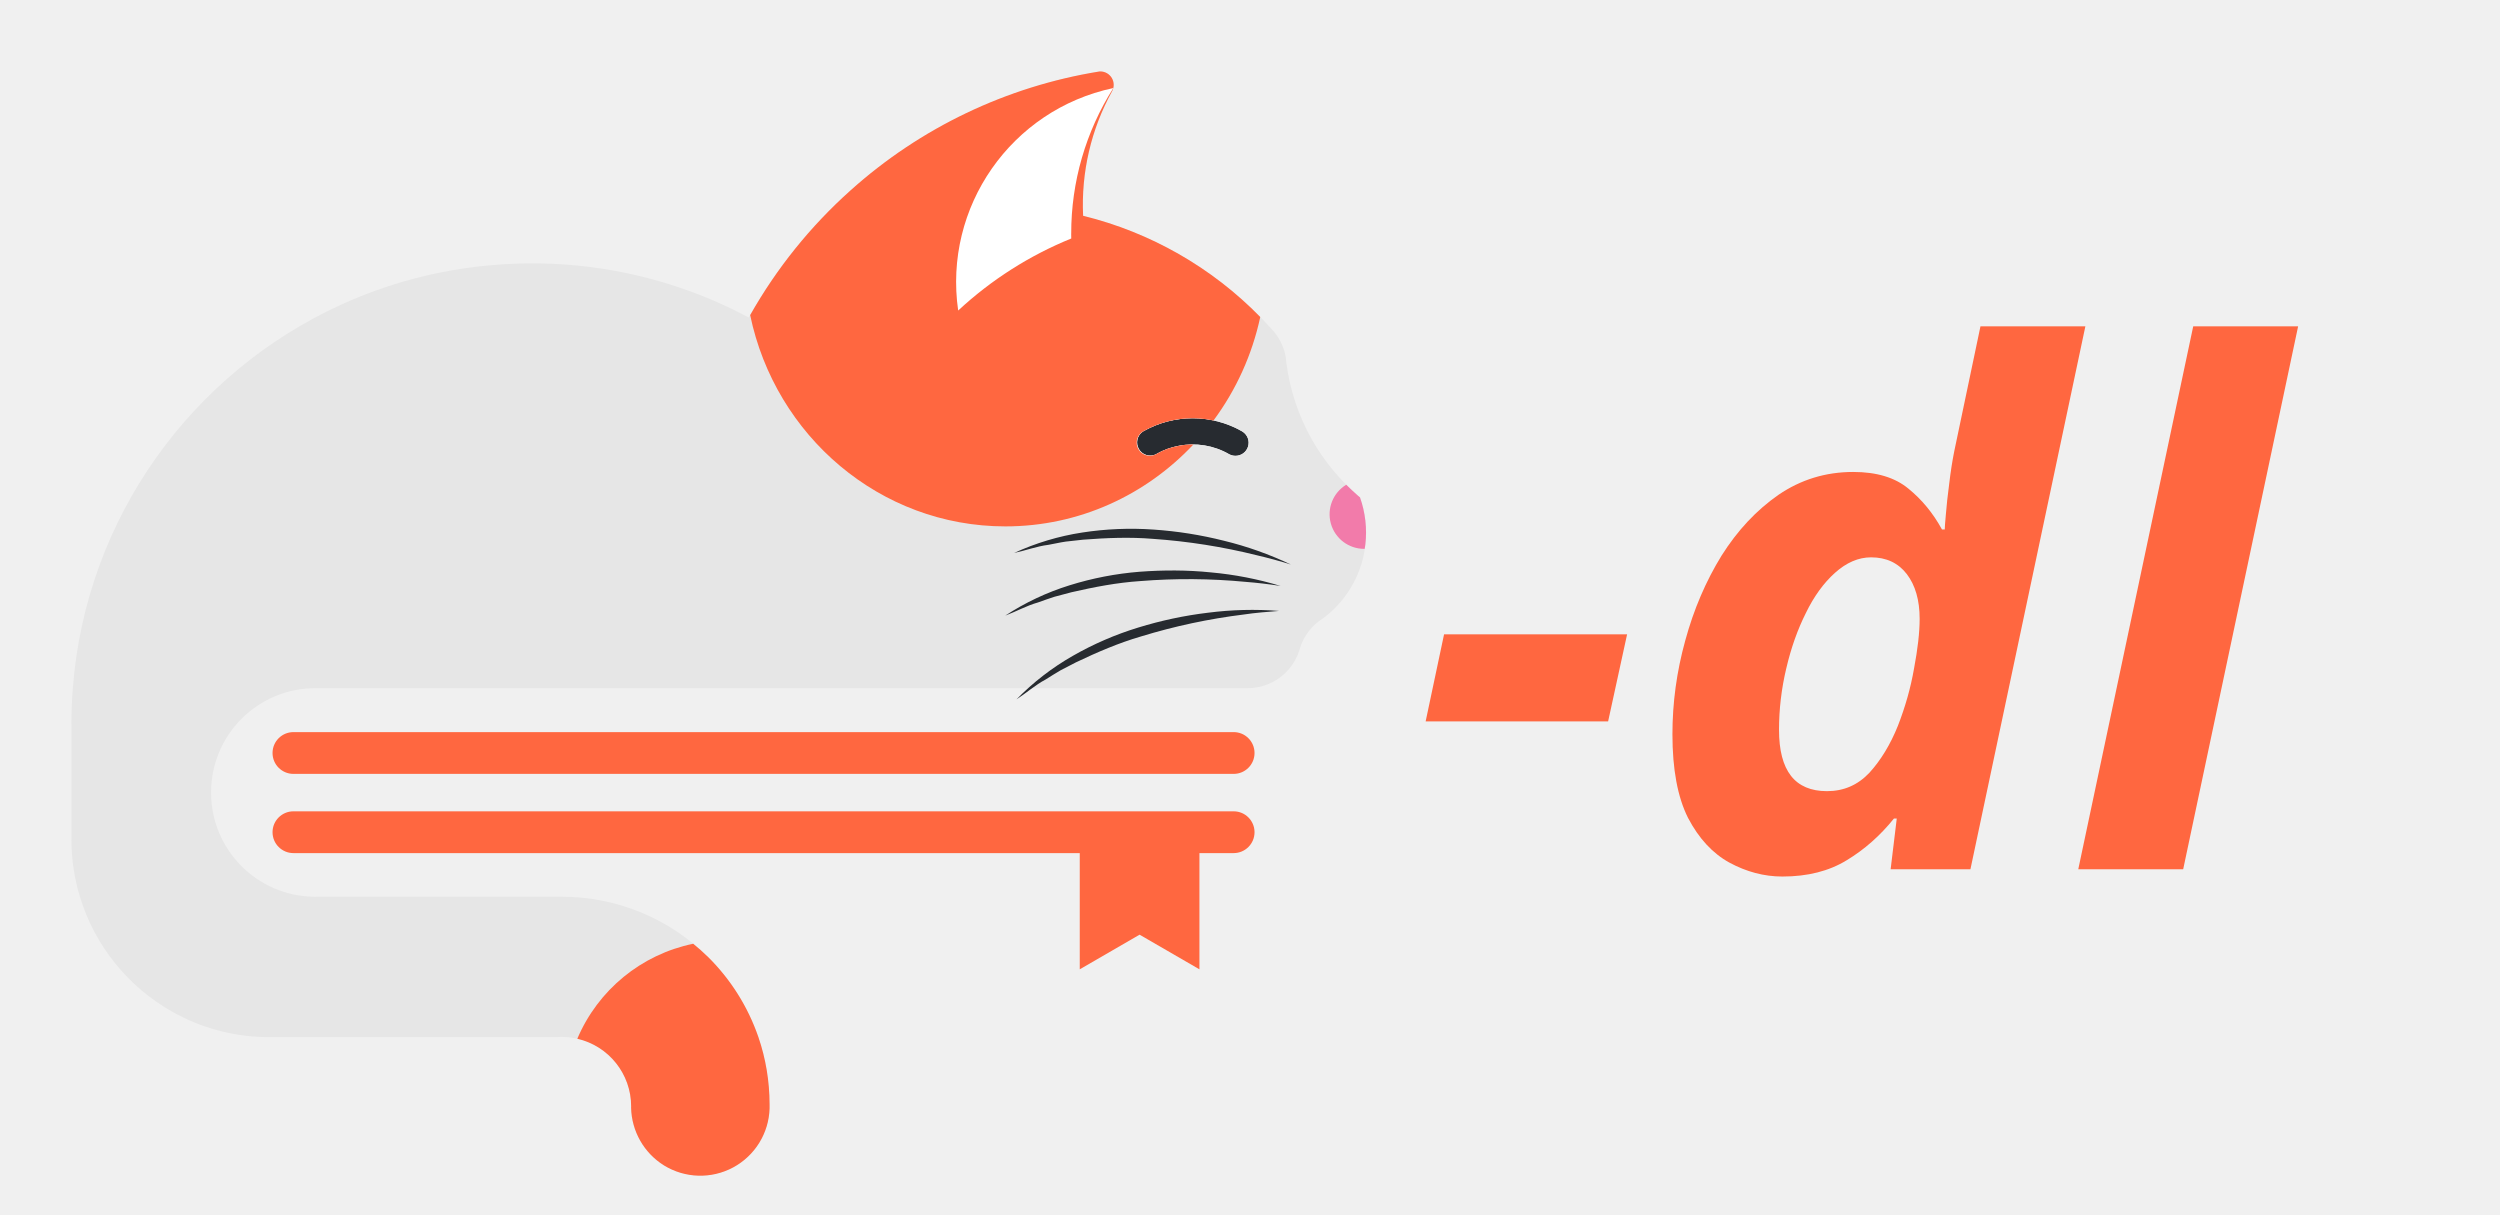
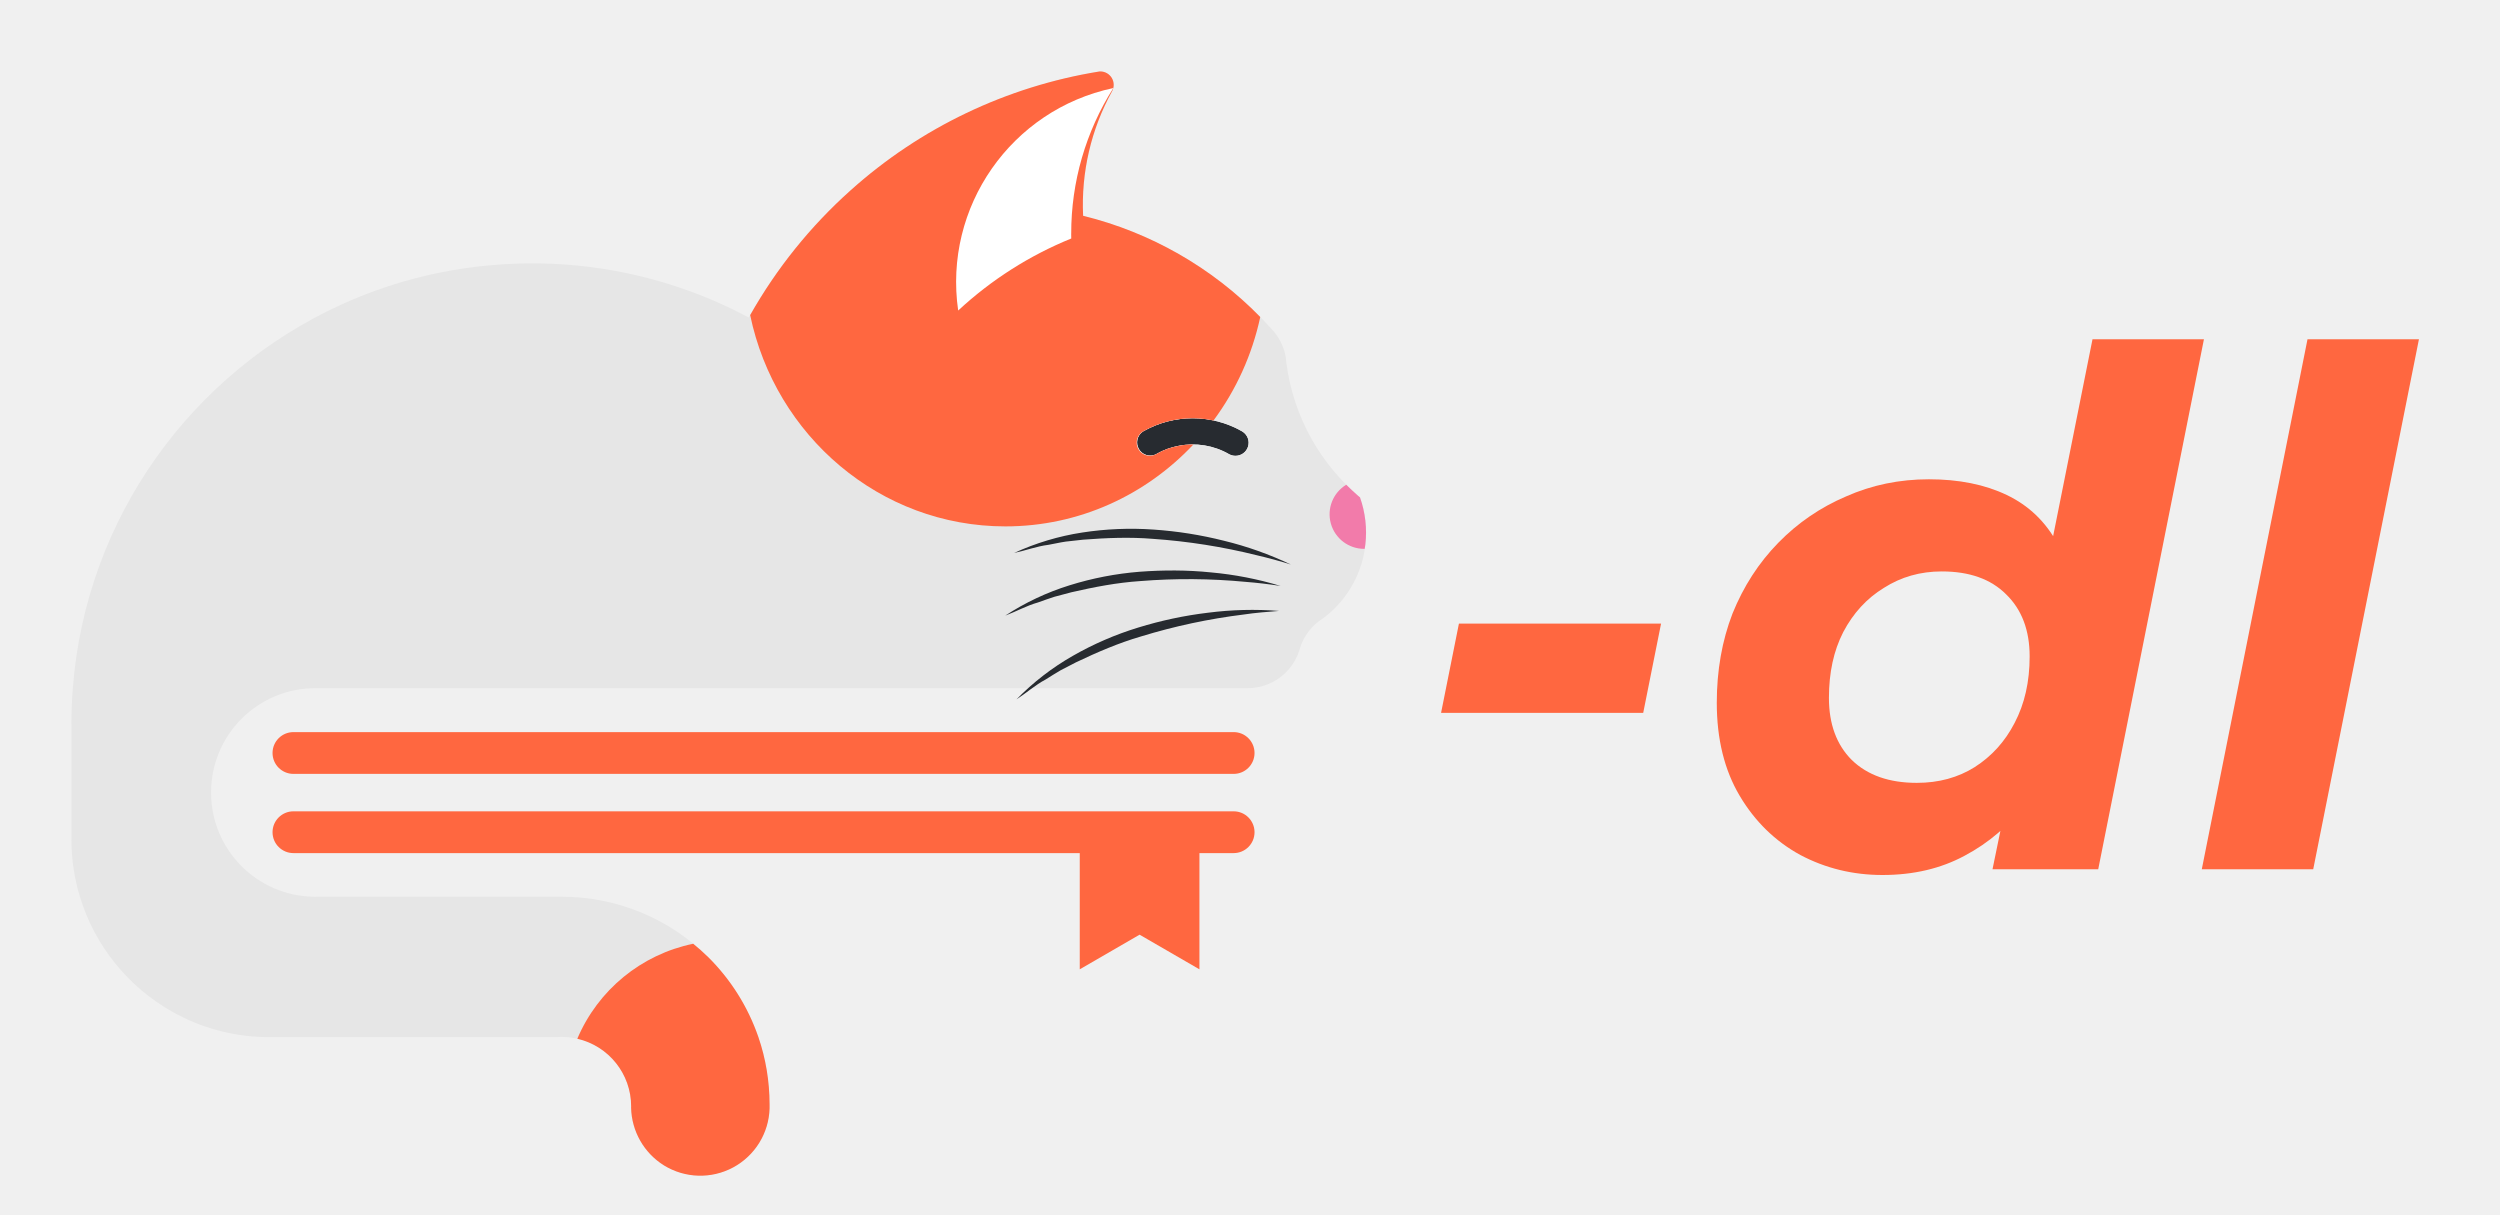
<svg xmlns="http://www.w3.org/2000/svg" width="140" height="68" viewBox="0 0 70 34" fill="none" version="1.1" id="svg22">
  <defs id="defs26" />
  <path d="M 34.542,21.669 H 8.216 a 0.585,0.585 0 0 1 0,-1.17 h 26.326 a 0.585,0.585 0 0 1 0,1.17 z m 0,2.218 H 8.216 a 0.585,0.585 0 1 1 0,-1.17 h 26.326 a 0.585,0.585 0 0 1 0,1.17 z" fill="#ff6740" id="path2" />
  <path d="m 30.233,23.229 v 3.912 l 1.675,-0.97 1.676,0.97 V 23.23 h -3.35 z" fill="#ff6740" id="path4" />
  <path d="m 35.715,10.866 h -4.403 v 2.441 h 4.403 v -2.44 z" fill="#272b30" id="path6" />
  <path d="m 38.08,13.928 c -0.021,-0.02 -0.043,-0.037 -0.065,-0.056 A 5.998,5.998 0 0 1 36.749,12.336 L 36.74,12.318 h -0.001 a 5.91,5.91 0 0 1 -0.72,-2.15 c -0.004,-0.047 -0.01,-0.093 -0.015,-0.14 V 10.019 A 1.514,1.514 0 0 0 35.677,9.294 L 35.629,9.24 A 10.43,10.43 0 0 0 30.328,6.042 6.574,6.574 0 0 1 31.138,2.558 0.376,0.376 0 0 0 30.806,2.001 H 30.78 a 13.705,13.705 0 0 0 -6.965,3.33 13.792,13.792 0 0 0 -2.85,3.56 A 12.616,12.616 0 0 0 19.243,8.127 12.859,12.859 0 0 0 13.707,7.43 12.765,12.765 0 0 0 9.542,8.535 C 5.379,10.437 2.405,14.49 2.039,19.27 2.013,19.6 2,19.935 2,20.27 v 3.233 c 0,0.56 0.083,1.098 0.237,1.605 a 5.55,5.55 0 0 0 2.596,3.226 c 0.76,0.427 1.63,0.68 2.56,0.704 h 8.212 a 1.623,1.623 0 0 1 0.243,0 c 0.013,0 0.026,0 0.04,0.003 0.021,0.001 0.042,0.002 0.064,0.005 a 1.941,1.941 0 0 1 1.706,1.702 1.291,1.291 0 0 1 0.014,0.23 l -0.001,0.036 v 0.004 a 1.95,1.95 0 0 0 0.918,1.61 1.94,1.94 0 0 0 2.955,-1.514 0.943,0.943 0 0 0 0.004,-0.077 v -0.108 c 0,-0.662 -0.11,-1.3 -0.313,-1.891 A 5.816,5.816 0 0 0 19.814,26.784 5.815,5.815 0 0 0 15.727,25.108 H 8.88 C 8.864,25.11 8.847,25.11 8.83,25.11 c -0.016,0 -0.033,0 -0.05,-0.002 A 2.917,2.917 0 0 1 5.91,22.19 2.92,2.92 0 0 1 8.83,19.269 h 26.106 a 1.52,1.52 0 0 0 1.443,-1.05 l 0.02,-0.07 c 0.091,-0.294 0.27,-0.55 0.506,-0.737 l 0.004,-0.002 a 0.638,0.638 0 0 1 0.058,-0.044 0.934,0.934 0 0 1 0.082,-0.055 2.985,2.985 0 0 0 1.032,-3.385 z m -3.487,-1.165 a 0.377,0.377 0 0 1 -0.175,-0.044 2.037,2.037 0 0 0 -1.423,-0.234 c -0.212,0.04 -0.412,0.114 -0.595,0.215 l -0.008,0.006 C 32.38,12.71 32.37,12.717 32.36,12.724 A 0.369,0.369 0 0 1 31.99,12.09 l 0.036,-0.022 a 2.794,2.794 0 0 1 2.735,0 l 0.036,0.022 a 0.367,0.367 0 0 1 -0.204,0.673 z" fill="#f1f1f1" id="path8" />
  <path d="m 38.08,13.928 c -0.021,-0.02 -0.043,-0.037 -0.065,-0.056 A 5.998,5.998 0 0 1 36.749,12.336 L 36.74,12.318 h -0.001 a 5.91,5.91 0 0 1 -0.72,-2.15 c -0.004,-0.047 -0.01,-0.093 -0.015,-0.14 V 10.019 A 1.514,1.514 0 0 0 35.677,9.294 L 35.629,9.24 A 10.43,10.43 0 0 0 30.328,6.042 6.574,6.574 0 0 1 31.138,2.558 0.376,0.376 0 0 0 30.806,2.001 H 30.78 a 13.705,13.705 0 0 0 -6.965,3.33 13.792,13.792 0 0 0 -2.85,3.56 A 12.616,12.616 0 0 0 19.243,8.127 12.859,12.859 0 0 0 13.707,7.43 12.765,12.765 0 0 0 9.542,8.535 C 5.379,10.437 2.405,14.49 2.039,19.27 2.013,19.6 2,19.935 2,20.27 v 3.233 c 0,0.56 0.083,1.098 0.237,1.605 a 5.55,5.55 0 0 0 2.596,3.226 c 0.76,0.427 1.63,0.68 2.56,0.704 h 8.212 a 1.623,1.623 0 0 1 0.243,0 c 0.013,0 0.026,0 0.04,0.003 0.021,0.001 0.042,0.002 0.064,0.005 a 1.941,1.941 0 0 1 1.706,1.702 1.291,1.291 0 0 1 0.014,0.23 l -0.001,0.036 v 0.004 a 1.95,1.95 0 0 0 0.918,1.61 1.94,1.94 0 0 0 2.955,-1.514 0.943,0.943 0 0 0 0.004,-0.077 v -0.108 c 0,-0.662 -0.11,-1.3 -0.313,-1.891 A 5.816,5.816 0 0 0 19.814,26.784 5.815,5.815 0 0 0 15.727,25.108 H 8.88 C 8.864,25.11 8.847,25.11 8.83,25.11 c -0.016,0 -0.033,0 -0.05,-0.002 A 2.917,2.917 0 0 1 5.91,22.19 2.92,2.92 0 0 1 8.83,19.269 h 26.106 a 1.52,1.52 0 0 0 1.443,-1.05 l 0.02,-0.07 c 0.091,-0.294 0.27,-0.55 0.506,-0.737 l 0.004,-0.002 a 0.638,0.638 0 0 1 0.058,-0.044 0.934,0.934 0 0 1 0.082,-0.055 2.985,2.985 0 0 0 1.032,-3.385 z m -3.487,-1.165 a 0.377,0.377 0 0 1 -0.175,-0.044 2.037,2.037 0 0 0 -1.423,-0.234 c -0.212,0.04 -0.412,0.114 -0.595,0.215 l -0.008,0.006 C 32.38,12.71 32.37,12.717 32.36,12.724 A 0.369,0.369 0 0 1 31.99,12.09 l 0.036,-0.022 a 2.794,2.794 0 0 1 2.735,0 l 0.036,0.022 a 0.367,0.367 0 0 1 -0.204,0.673 z" fill="#e6e6e6" id="path10" />
  <path d="m 21.005,8.824 c 0.703,3.38 3.635,5.915 7.147,5.915 2.067,0 3.933,-0.88 5.262,-2.292 l -0.021,-10e-4 c -0.137,0 -0.27,0.013 -0.398,0.04 A 1.942,1.942 0 0 0 32.4,12.7 l -0.008,0.006 a 0.11,0.11 0 0 0 -0.033,0.019 0.369,0.369 0 0 1 -0.532,-0.33 c 0,-0.128 0.064,-0.239 0.162,-0.305 l 0.037,-0.022 A 2.789,2.789 0 0 1 33.978,11.774 7.519,7.519 0 0 0 35.287,8.876 10.415,10.415 0 0 0 30.327,6.042 6.573,6.573 0 0 1 31.137,2.557 0.376,0.376 0 0 0 30.805,2 c -0.008,0 -0.017,0 -0.026,0.002 a 13.7,13.7 0 0 0 -6.965,3.33 13.793,13.793 0 0 0 -2.81,3.492 z" fill="#ff6740" id="path12" />
  <path d="m 36.145,15.807 a 13.641,13.641 0 0 0 -0.955,-0.26 16.819,16.819 0 0 0 -2.907,-0.459 c -0.652,-0.054 -1.306,-0.027 -1.956,0.023 l -0.488,0.054 c -0.162,0.023 -0.32,0.062 -0.482,0.09 -0.328,0.04 -0.636,0.16 -0.962,0.228 a 7.178,7.178 0 0 1 1.906,-0.572 8.967,8.967 0 0 1 1.998,-0.083 11.15,11.15 0 0 1 1.972,0.313 9.682,9.682 0 0 1 1.874,0.666 z m -0.287,0.6 A 13.093,13.093 0 0 0 34.875,16.292 16.794,16.794 0 0 0 31.931,16.27 c -0.653,0.043 -1.295,0.167 -1.93,0.313 l -0.475,0.126 c -0.156,0.047 -0.308,0.108 -0.463,0.16 -0.319,0.089 -0.605,0.252 -0.917,0.369 a 7.175,7.175 0 0 1 1.8,-0.849 8.965,8.965 0 0 1 1.963,-0.38 c 0.665,-0.05 1.335,-0.05 1.997,0.018 a 9.73,9.73 0 0 1 1.952,0.38 z m -0.045,0.699 c -0.33,0.026 -0.659,0.051 -0.985,0.1 A 16.838,16.838 0 0 0 31.95,17.82 c -0.628,0.183 -1.228,0.442 -1.818,0.723 l -0.435,0.225 c -0.143,0.08 -0.278,0.172 -0.418,0.257 -0.293,0.155 -0.537,0.376 -0.817,0.557 a 7.174,7.174 0 0 1 1.575,-1.217 8.939,8.939 0 0 1 1.835,-0.794 11.13,11.13 0 0 1 1.953,-0.415 9.683,9.683 0 0 1 1.988,-0.05 z" fill="#272b30" id="path14" />
  <path d="m 38.015,13.872 a 6.04,6.04 0 0 1 -0.32,-0.3 0.968,0.968 0 0 0 0.5,1.796 h 0.015 c 0.006,-0.041 0.016,-0.08 0.02,-0.122 a 2.95,2.95 0 0 0 -0.15,-1.319 z" fill="#f27baa" id="path16" />
  <path d="m 29.993,6.54 c 0,0.046 0,0.092 0.002,0.138 a 10.408,10.408 0 0 0 -3.166,2.017 5.556,5.556 0 0 1 4.345,-6.23 7.584,7.584 0 0 0 -1.18,4.075 z" fill="#ffffff" id="path18" />
  <path d="m 19.814,26.785 a 5.844,5.844 0 0 0 -0.404,-0.36 4.512,4.512 0 0 0 -3.245,2.66 1.942,1.942 0 0 1 1.507,1.893 l -0.001,0.037 v 0.004 a 1.955,1.955 0 0 0 0.918,1.611 1.94,1.94 0 0 0 2.959,-1.592 V 30.93 c 0,-0.662 -0.11,-1.3 -0.313,-1.891 a 5.831,5.831 0 0 0 -1.421,-2.255 z" fill="#ff6740" id="path20" />
-   <text xml:space="preserve" style="font-size:14.667px;line-height:1.25;font-family:Montserrat;-inkscape-font-specification:'Montserrat, Normal';fill:#ff6740;fill-opacity:1" x="39.51" y="24.34" id="text309">
-     <tspan id="tspan307" x="39.51" y="24.34" style="font-style:italic;font-variant:normal;font-weight:bold;font-stretch:normal;font-size:20px;font-family:Montserrat;-inkscape-font-specification:'Montserrat, Bold Italic';font-variant-ligatures:normal;font-variant-caps:normal;font-variant-numeric:normal;font-variant-east-asian:normal;fill:#ff6740;fill-opacity:1">-dl</tspan>
-   </text>
+   <g aria-label="-dl" id="text309" style="font-size:14.667px;line-height:1.25;font-family:Montserrat;-inkscape-font-specification:'Montserrat, Normal';fill:#ff6740">
+     <path d="m 40.35,19.96 0.5,-2.5 h 5.66 l -0.5,2.5 z" style="font-style:italic;font-weight:bold;font-size:20px;-inkscape-font-specification:'Montserrat, Bold Italic'" id="path305" />
+     <path d="m 52.71,24.5 q -1.24,0 -2.3,-0.56 -1.06,-0.58 -1.7,-1.66 -0.64,-1.08 -0.64,-2.6 0,-1.36 0.44,-2.5 0.46,-1.14 1.28,-1.98 0.82,-0.84 1.9,-1.3 1.08,-0.48 2.32,-0.48 1.26,0 2.18,0.44 0.92,0.44 1.42,1.36 0.52,0.9 0.52,2.28 0,1.48 -0.36,2.76 -0.34,1.26 -1.04,2.22 -0.7,0.94 -1.72,1.48 -1,0.54 -2.3,0.54 z m 0.96,-2.58 q 0.92,0 1.62,-0.44 0.72,-0.46 1.12,-1.24 0.42,-0.8 0.42,-1.86 0,-1.1 -0.66,-1.74 -0.64,-0.64 -1.8,-0.64 -0.9,0 -1.62,0.46 -0.72,0.44 -1.14,1.24 -0.4,0.78 -0.4,1.84 0,1.1 0.64,1.74 0.66,0.64 1.82,0.64 z m 2.12,2.42 0.44,-2.14 0.68,-3.2 0.42,-3.2 1.26,-6.3 h 3.12 L 58.75,24.34 Z" style="font-style:italic;font-weight:bold;font-size:20px;-inkscape-font-specification:'Montserrat, Bold Italic'" id="path307" />
+     <path d="m 61.65,24.34 2.96,-14.84 h 3.12 L 64.77,24.34 Z" style="font-style:italic;font-weight:bold;font-size:20px;-inkscape-font-specification:'Montserrat, Bold Italic'" id="path309" />
+   </g>
</svg>
